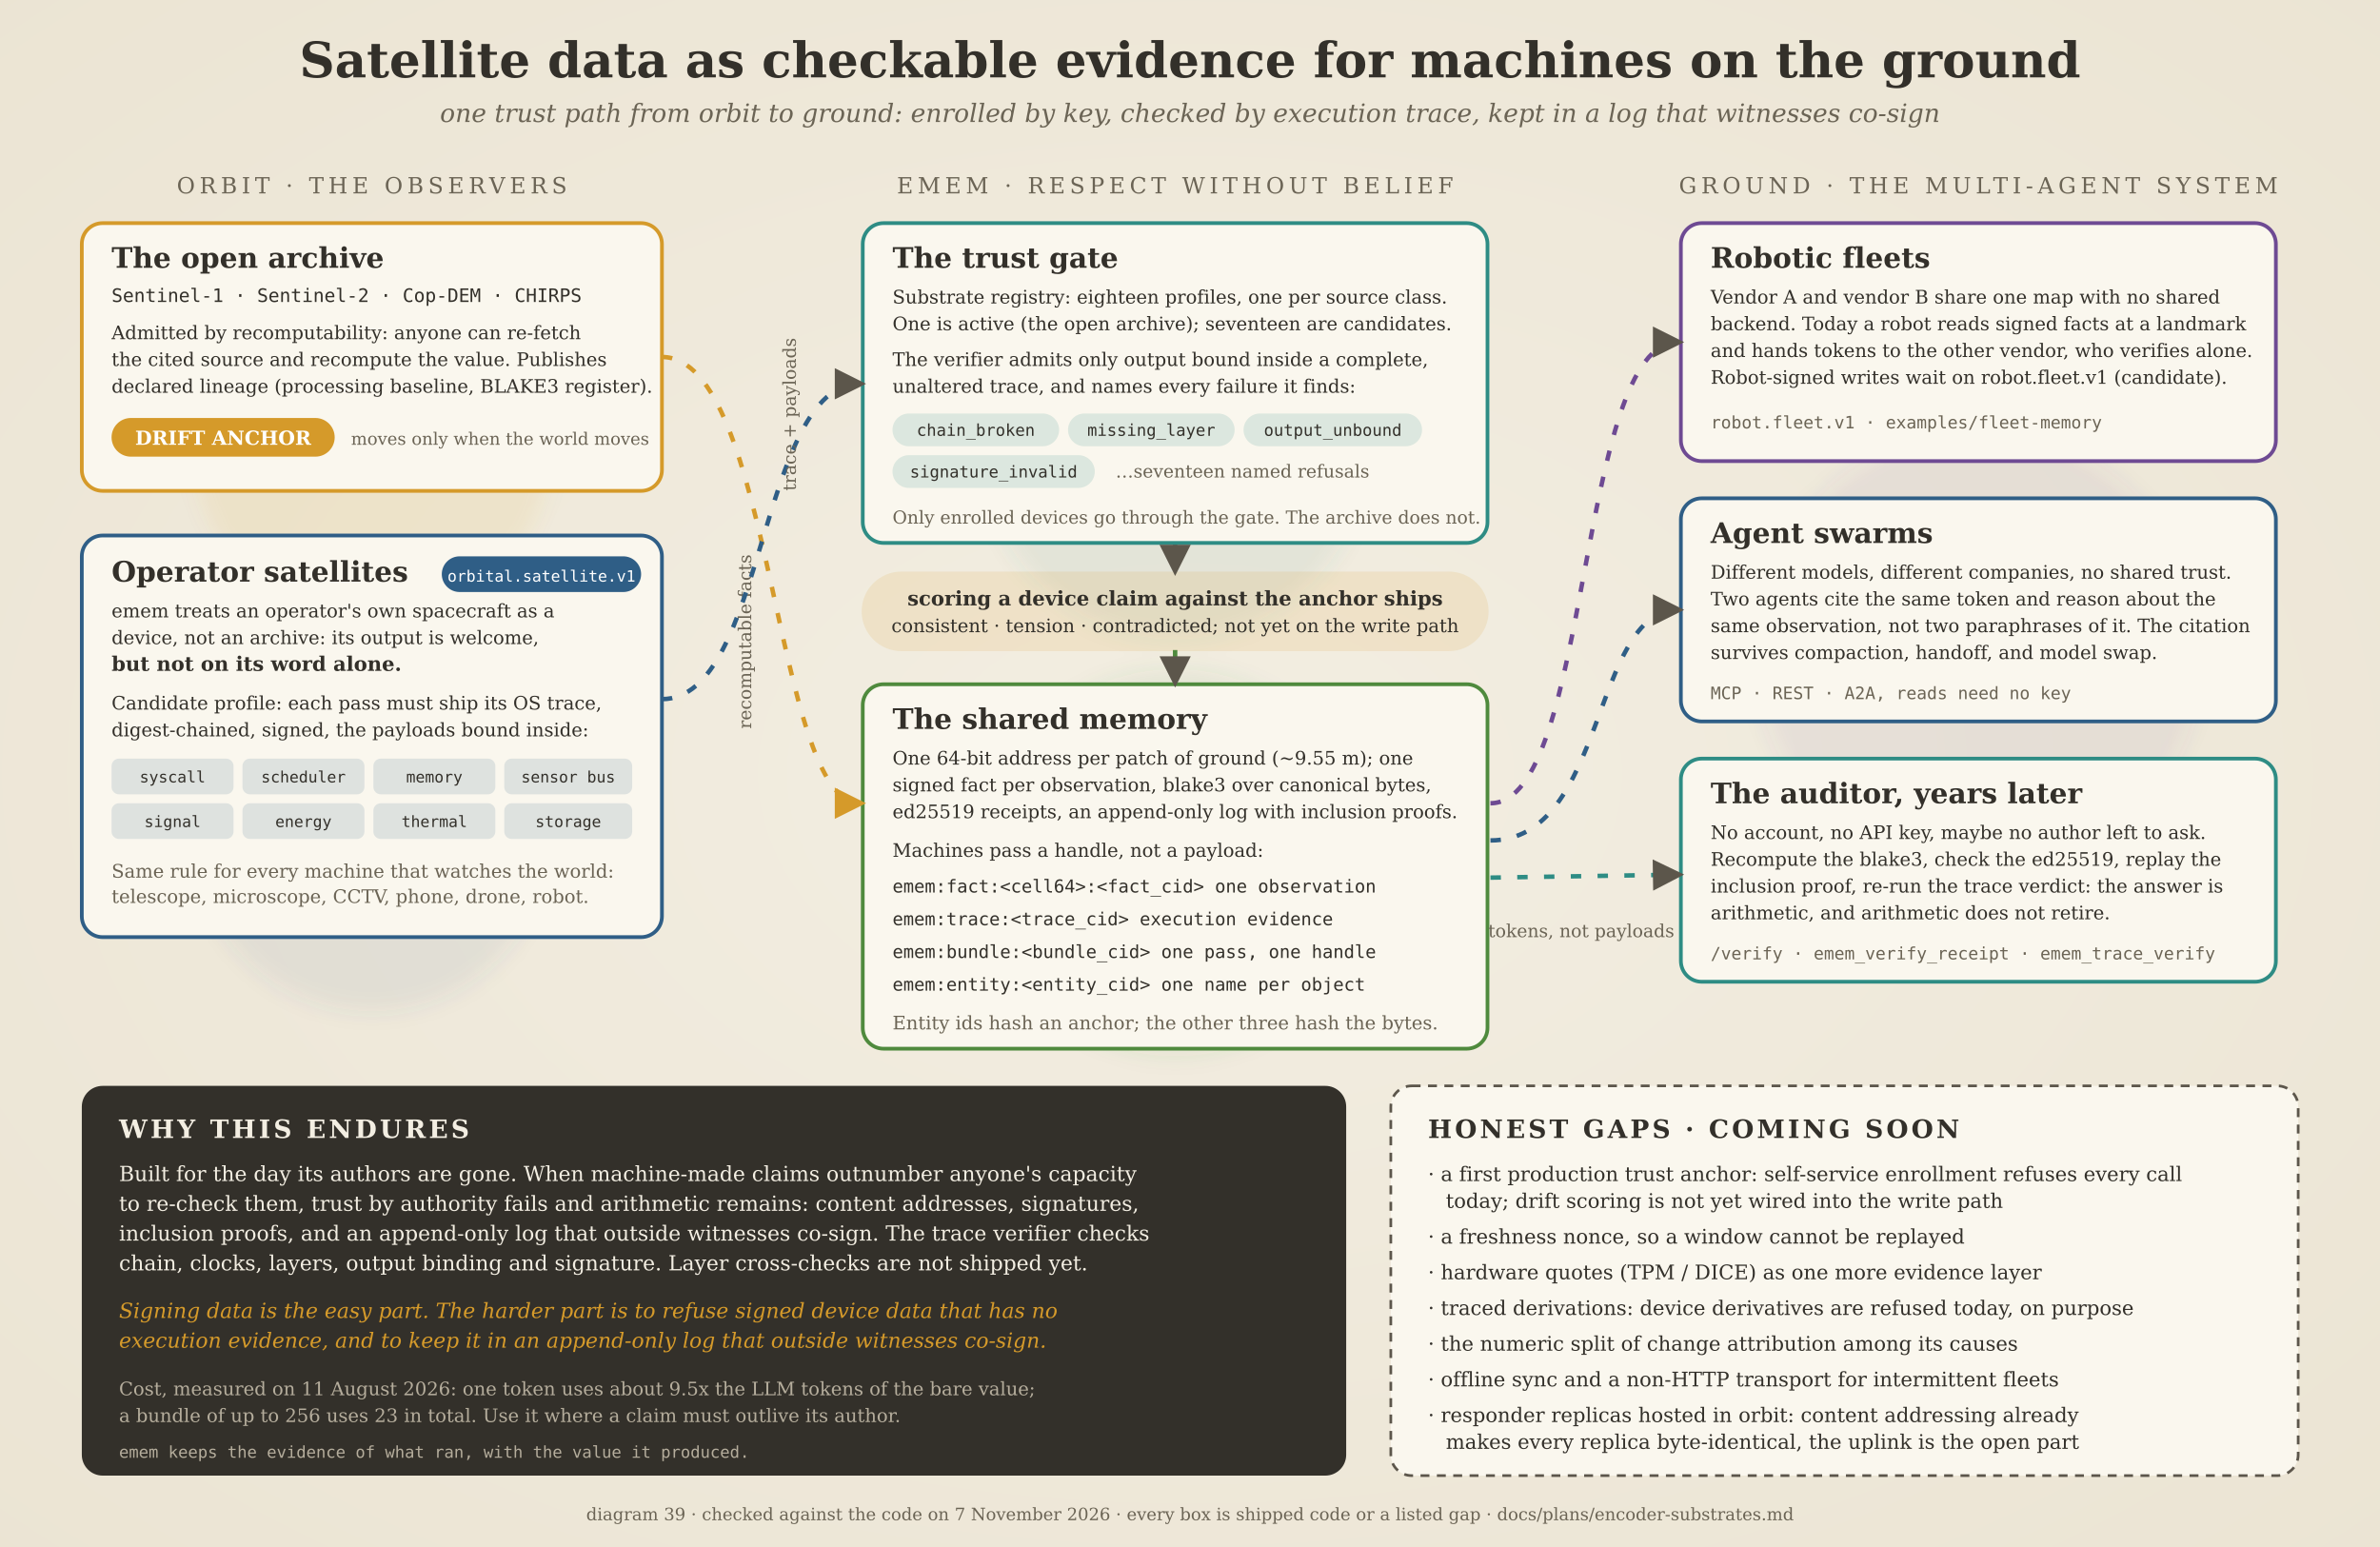
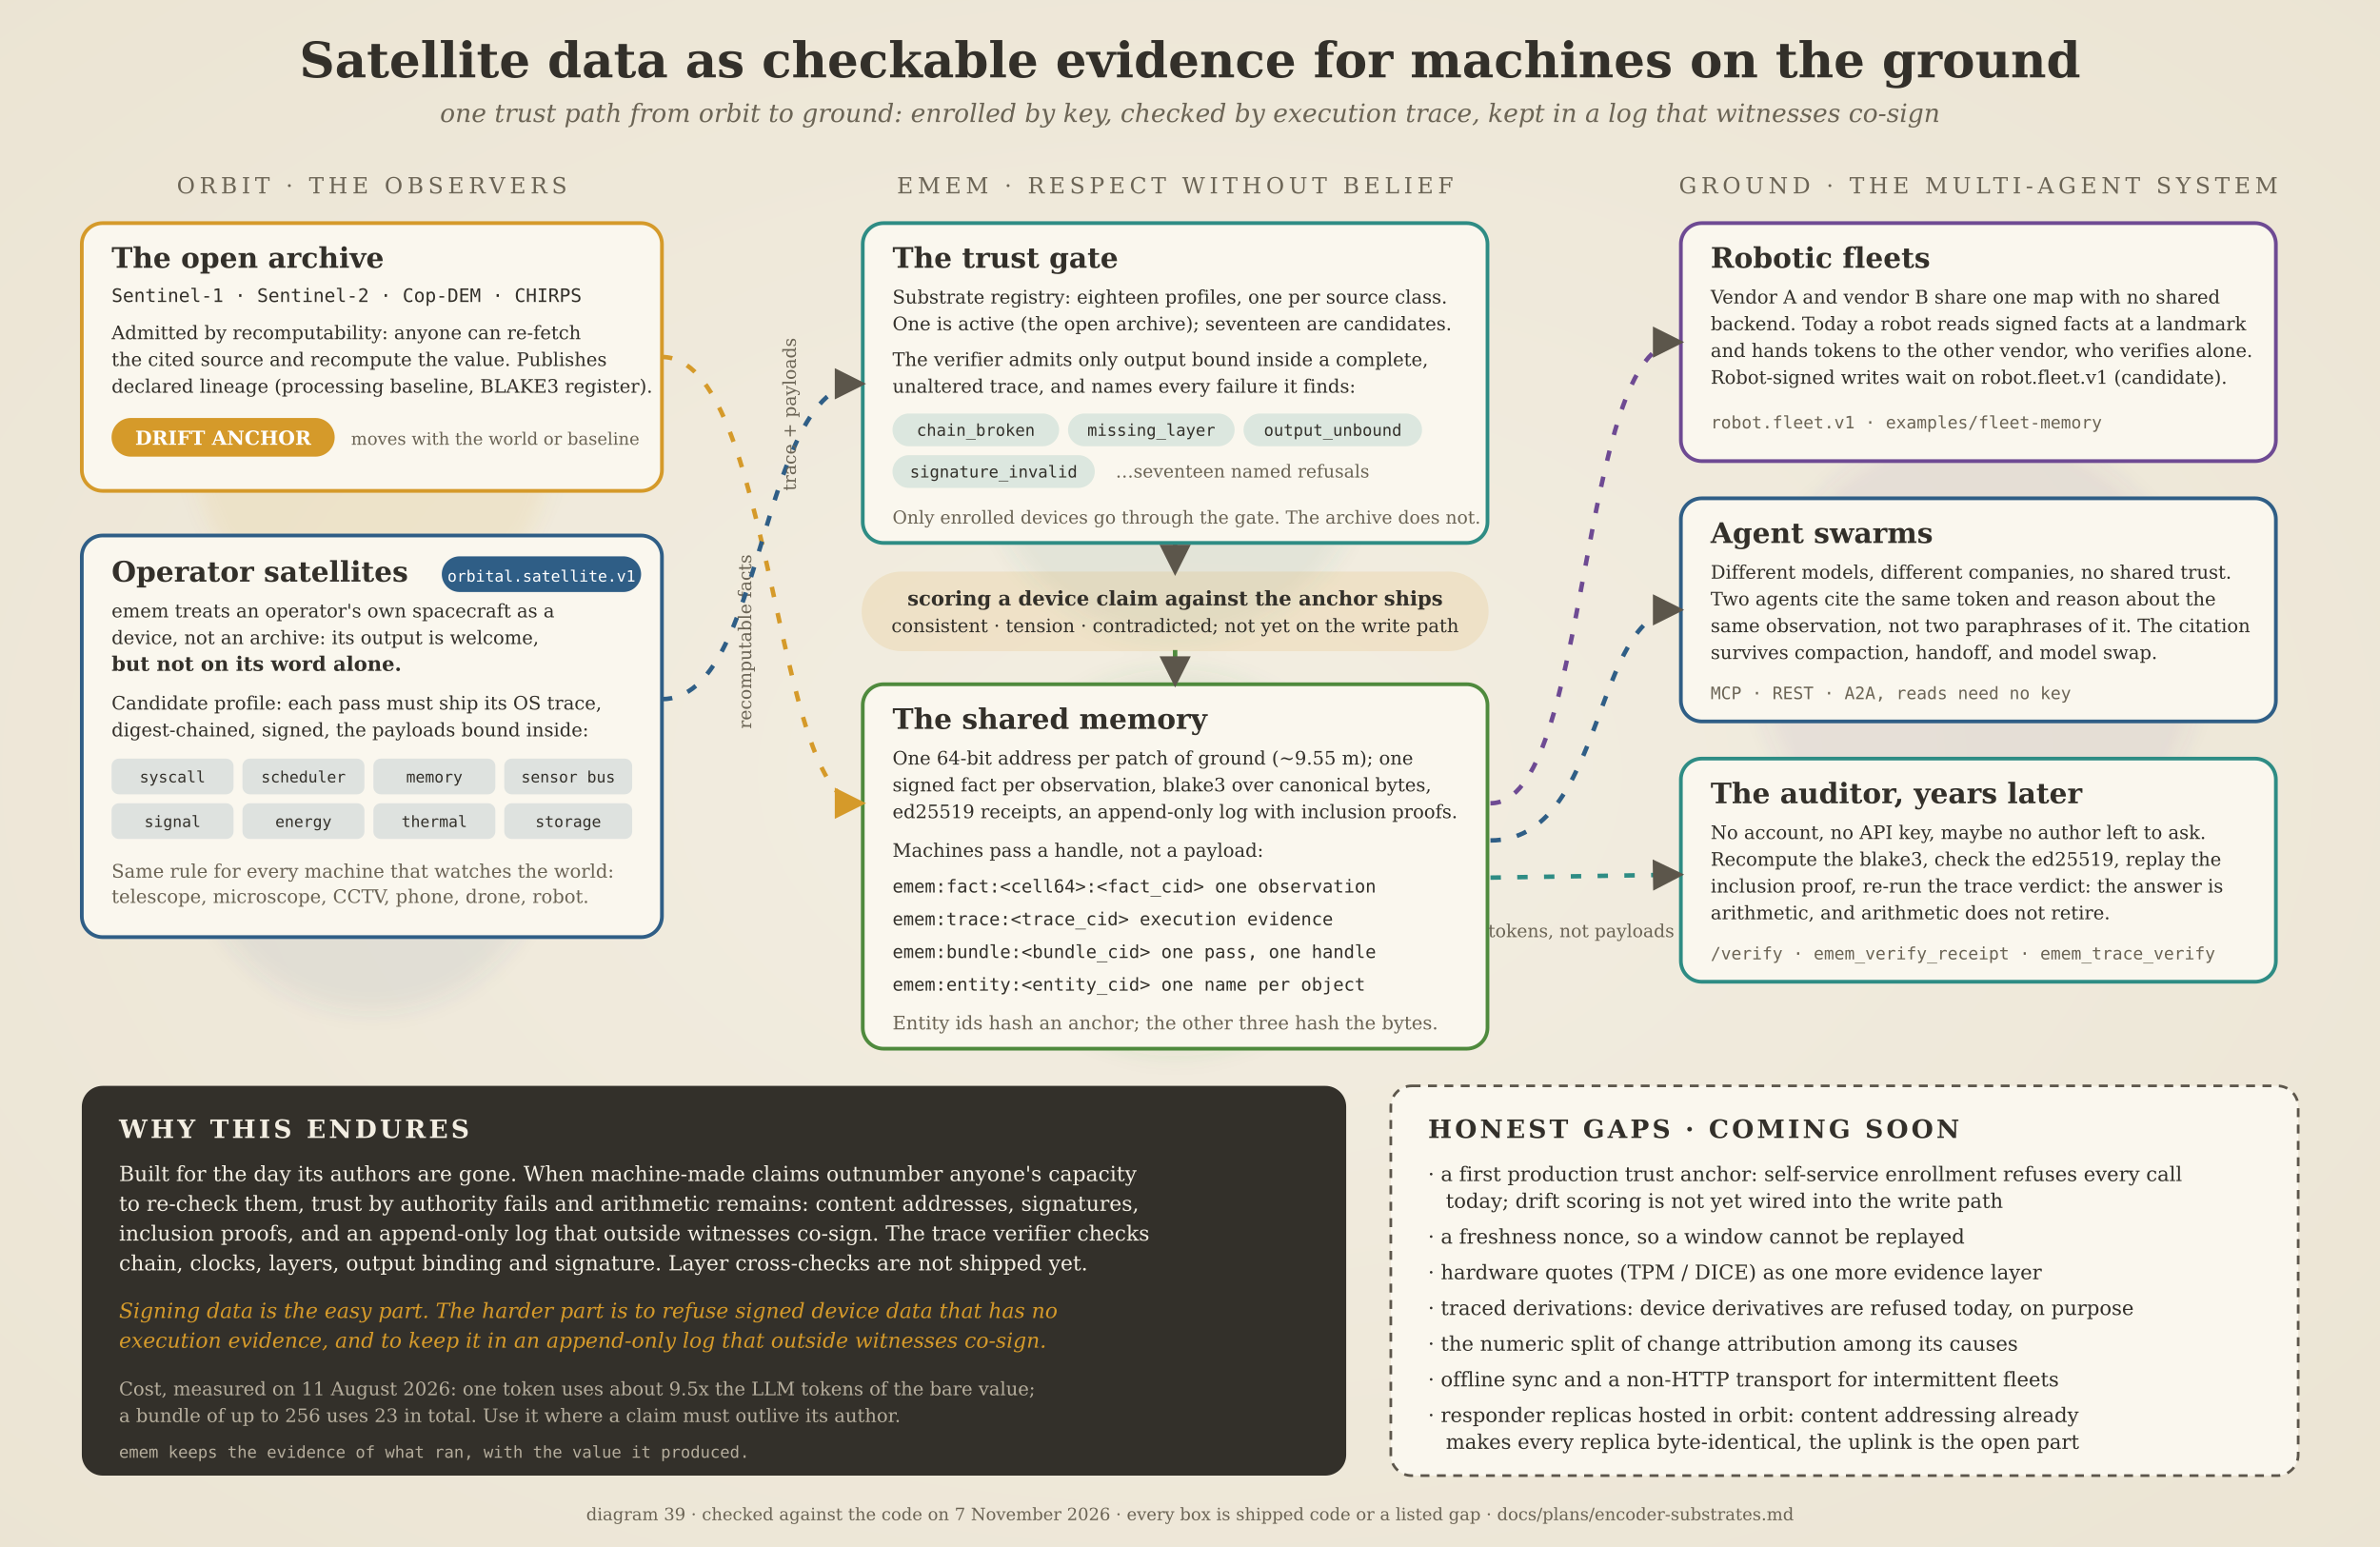
<svg xmlns="http://www.w3.org/2000/svg" viewBox="0 0 1600 1040" width="1600" height="1040" role="img" lang="en" aria-labelledby="title">
  <defs>
    <radialGradient id="paper" cx="50%" cy="50%" r="72%">
      <stop offset="0%" stop-color="#f3eee2" />
      <stop offset="100%" stop-color="#ebe4d3" />
    </radialGradient>
    <filter id="blur" x="-30%" y="-30%" width="160%" height="160%">
      <feGaussianBlur stdDeviation="7" />
    </filter>
    <marker id="arr" viewBox="0 0 10 10" refX="8" refY="5" markerWidth="7" markerHeight="7" orient="auto-start-reverse">
      <path d="M0,0 L10,5 L0,10 z" fill="#5c564b" />
    </marker>
    <marker id="arrAmber" viewBox="0 0 10 10" refX="8" refY="5" markerWidth="7" markerHeight="7" orient="auto-start-reverse">
      <path d="M0,0 L10,5 L0,10 z" fill="#d59a2a" />
    </marker>
    <style>
.flowline{stroke-dasharray:7 11;animation:emflow 1.25s linear infinite}
@keyframes emflow{to{stroke-dashoffset:-18}}
.pulse{animation:empulse 3.4s ease-in-out infinite}
@keyframes empulse{0%,100%{opacity:.35}50%{opacity:1}}
@media(prefers-reduced-motion:reduce){.flowline{animation:none}.pulse{animation:none}}
.h{font-family:Georgia,'DejaVu Serif',serif;fill:#33302a}
.m{font-family:'DejaVu Sans Mono','JetBrains Mono',ui-monospace,monospace;fill:#33302a}
.dim{fill:#6b6455}
</style>
  </defs>
  <rect width="1600" height="1040" fill="url(#paper)" />
  <g filter="url(#blur)">
    <circle cx="250" cy="300" r="120" fill="#d59a2a" opacity="0.08" />
    <circle cx="250" cy="560" r="120" fill="#2f5e86" opacity="0.08" />
    <circle cx="790" cy="300" r="130" fill="#2e8c84" opacity="0.08" />
    <circle cx="790" cy="580" r="130" fill="#4f8a3d" opacity="0.08" />
    <circle cx="1330" cy="440" r="150" fill="#6e4a93" opacity="0.07" />
  </g>
  <text x="800" y="52" text-anchor="middle" class="h" font-size="33" font-weight="bold">Satellite data as checkable evidence for machines on the ground</text>
  <text x="800" y="82" text-anchor="middle" class="h dim" font-size="17" font-style="italic">one trust path from orbit to ground: enrolled by key, checked by execution trace, kept in a log that witnesses co-sign</text>
  <text x="250" y="130" text-anchor="middle" class="h dim" font-size="15" letter-spacing="3">ORBIT · THE OBSERVERS</text>
  <rect x="55" y="150" width="390" height="180" rx="14" fill="#faf7ee" stroke="#d59a2a" stroke-width="2.5" />
  <text x="75" y="180" class="h" font-size="19" font-weight="bold">The open archive</text>
  <text x="75" y="203" class="m" font-size="12.5">Sentinel-1 · Sentinel-2 · Cop-DEM · CHIRPS</text>
  <text x="75" y="228" class="h" font-size="12.5">Admitted by recomputability: anyone can re-fetch</text>
  <text x="75" y="246" class="h" font-size="12.5">the cited source and recompute the value. Publishes</text>
  <text x="75" y="264" class="h" font-size="12.5">declared lineage (processing baseline, BLAKE3 register).</text>
  <rect x="75" y="281" width="150" height="26" rx="13" fill="#d59a2a" />
  <text x="150" y="299" text-anchor="middle" class="h" font-size="13" font-weight="bold" style="fill:#fff">DRIFT ANCHOR</text>
-   <text x="236" y="299" class="h dim" font-size="11.5">moves only when the world moves</text>
+   <text x="236" y="299" class="h dim" font-size="11.5">moves with the world or baseline</text>
  <rect x="55" y="360" width="390" height="270" rx="14" fill="#faf7ee" stroke="#2f5e86" stroke-width="2.5" />
  <text x="75" y="391" class="h" font-size="19" font-weight="bold">Operator satellites</text>
  <rect x="297" y="374" width="134" height="24" rx="12" fill="#2f5e86" />
  <text x="364" y="391" text-anchor="middle" class="m" font-size="10.5" style="fill:#fff">orbital.satellite.v1</text>
  <text x="75" y="415" class="h" font-size="12.5">emem treats an operator's own spacecraft as a</text>
  <text x="75" y="433" class="h" font-size="12.5">device, not an archive: its output is welcome,</text>
  <text x="75" y="451" class="h" font-size="13.5" font-weight="bold">but not on its word alone.</text>
  <text x="75" y="477" class="h" font-size="12.5">Candidate profile: each pass must ship its OS trace,</text>
  <text x="75" y="495" class="h" font-size="12.5">digest-chained, signed, the payloads bound inside:</text>
  <g class="m" font-size="10.5">
    <rect x="75" y="510" width="82" height="24" rx="5" fill="#2f5e86" opacity="0.14" />
    <text x="116" y="526" text-anchor="middle">syscall</text>
    <rect x="163" y="510" width="82" height="24" rx="5" fill="#2f5e86" opacity="0.14" />
    <text x="204" y="526" text-anchor="middle">scheduler</text>
    <rect x="251" y="510" width="82" height="24" rx="5" fill="#2f5e86" opacity="0.14" />
    <text x="292" y="526" text-anchor="middle">memory</text>
    <rect x="339" y="510" width="86" height="24" rx="5" fill="#2f5e86" opacity="0.14" />
    <text x="382" y="526" text-anchor="middle">sensor bus</text>
    <rect x="75" y="540" width="82" height="24" rx="5" fill="#2f5e86" opacity="0.14" />
    <text x="116" y="556" text-anchor="middle">signal</text>
    <rect x="163" y="540" width="82" height="24" rx="5" fill="#2f5e86" opacity="0.14" />
    <text x="204" y="556" text-anchor="middle">energy</text>
    <rect x="251" y="540" width="82" height="24" rx="5" fill="#2f5e86" opacity="0.14" />
    <text x="292" y="556" text-anchor="middle">thermal</text>
    <rect x="339" y="540" width="86" height="24" rx="5" fill="#2f5e86" opacity="0.14" />
    <text x="382" y="556" text-anchor="middle">storage</text>
  </g>
  <text x="75" y="590" class="h dim" font-size="12.5">Same rule for every machine that watches the world:</text>
  <text x="75" y="607" class="h dim" font-size="12.5">telescope, microscope, CCTV, phone, drone, robot.</text>
  <text x="790" y="130" text-anchor="middle" class="h dim" font-size="15" letter-spacing="3">EMEM · RESPECT WITHOUT BELIEF</text>
  <rect x="580" y="150" width="420" height="215" rx="14" fill="#faf7ee" stroke="#2e8c84" stroke-width="2.5" />
  <text x="600" y="180" class="h" font-size="19" font-weight="bold">The trust gate</text>
  <text x="600" y="204" class="h" font-size="12.5">Substrate registry: eighteen profiles, one per source class.</text>
  <text x="600" y="222" class="h" font-size="12.5">One is active (the open archive); seventeen are candidates.</text>
  <text x="600" y="246" class="h" font-size="12.5">The verifier admits only output bound inside a complete,</text>
  <text x="600" y="264" class="h" font-size="12.5">unaltered trace, and names every failure it finds:</text>
  <g class="m" font-size="11">
    <rect x="600" y="278" width="112" height="22" rx="11" fill="#2e8c84" opacity="0.15" />
    <text x="656" y="293" text-anchor="middle">chain_broken</text>
    <rect x="718" y="278" width="112" height="22" rx="11" fill="#2e8c84" opacity="0.15" />
    <text x="774" y="293" text-anchor="middle">missing_layer</text>
    <rect x="836" y="278" width="120" height="22" rx="11" fill="#2e8c84" opacity="0.15" />
    <text x="896" y="293" text-anchor="middle">output_unbound</text>
    <rect x="600" y="306" width="136" height="22" rx="11" fill="#2e8c84" opacity="0.15" />
    <text x="668" y="321" text-anchor="middle">signature_invalid</text>
    <text x="750" y="321" class="h dim" font-size="12">…seventeen named refusals</text>
  </g>
  <text x="600" y="352" class="h dim" font-size="12">Only enrolled devices go through the gate. The archive does not.</text>
  <rect x="580" y="385" width="420" height="52" rx="26" fill="#d59a2a" opacity="0.13" stroke="#d59a2a" stroke-width="1.5" />
  <text x="790" y="407" text-anchor="middle" class="h" font-size="13.5" font-weight="bold">scoring a device claim against the anchor ships</text>
  <text x="790" y="425" text-anchor="middle" class="h" font-size="12.5">consistent · tension · contradicted; not yet on the write path</text>
  <rect x="580" y="460" width="420" height="245" rx="14" fill="#faf7ee" stroke="#4f8a3d" stroke-width="2.5" />
  <text x="600" y="490" class="h" font-size="19" font-weight="bold">The shared memory</text>
  <text x="600" y="514" class="h" font-size="12.5">One 64-bit address per patch of ground (~9.55 m); one</text>
  <text x="600" y="532" class="h" font-size="12.5">signed fact per observation, blake3 over canonical bytes,</text>
  <text x="600" y="550" class="h" font-size="12.5">ed25519 receipts, an append-only log with inclusion proofs.</text>
  <text x="600" y="576" class="h" font-size="12.5">Machines pass a handle, not a payload:</text>
  <g class="m" font-size="12">
    <text x="600" y="600">emem:fact:&lt;cell64&gt;:&lt;fact_cid&gt;  one observation</text>
    <text x="600" y="622">emem:trace:&lt;trace_cid&gt;       execution evidence</text>
    <text x="600" y="644">emem:bundle:&lt;bundle_cid&gt;     one pass, one handle</text>
    <text x="600" y="666">emem:entity:&lt;entity_cid&gt;     one name per object</text>
  </g>
  <text x="600" y="692" class="h dim" font-size="12.5">Entity ids hash an anchor; the other three hash the bytes.</text>
  <text x="1330" y="130" text-anchor="middle" class="h dim" font-size="15" letter-spacing="3">GROUND · THE MULTI-AGENT SYSTEM</text>
  <rect x="1130" y="150" width="400" height="160" rx="14" fill="#faf7ee" stroke="#6e4a93" stroke-width="2.5" />
  <text x="1150" y="180" class="h" font-size="19" font-weight="bold">Robotic fleets</text>
  <text x="1150" y="204" class="h" font-size="12.5">Vendor A and vendor B share one map with no shared</text>
  <text x="1150" y="222" class="h" font-size="12.5">backend. Today a robot reads signed facts at a landmark</text>
  <text x="1150" y="240" class="h" font-size="12.5">and hands tokens to the other vendor, who verifies alone.</text>
  <text x="1150" y="258" class="h" font-size="12.5">Robot-signed writes wait on robot.fleet.v1 (candidate).</text>
  <text x="1150" y="288" class="m dim" font-size="11.5">robot.fleet.v1 · examples/fleet-memory</text>
  <rect x="1130" y="335" width="400" height="150" rx="14" fill="#faf7ee" stroke="#2f5e86" stroke-width="2.5" />
  <text x="1150" y="365" class="h" font-size="19" font-weight="bold">Agent swarms</text>
  <text x="1150" y="389" class="h" font-size="12.5">Different models, different companies, no shared trust.</text>
  <text x="1150" y="407" class="h" font-size="12.5">Two agents cite the same token and reason about the</text>
  <text x="1150" y="425" class="h" font-size="12.5">same observation, not two paraphrases of it. The citation</text>
  <text x="1150" y="443" class="h" font-size="12.5">survives compaction, handoff, and model swap.</text>
  <text x="1150" y="470" class="m dim" font-size="11.5">MCP · REST · A2A, reads need no key</text>
  <rect x="1130" y="510" width="400" height="150" rx="14" fill="#faf7ee" stroke="#2e8c84" stroke-width="2.5" />
  <text x="1150" y="540" class="h" font-size="19" font-weight="bold">The auditor, years later</text>
  <text x="1150" y="564" class="h" font-size="12.5">No account, no API key, maybe no author left to ask.</text>
  <text x="1150" y="582" class="h" font-size="12.5">Recompute the blake3, check the ed25519, replay the</text>
  <text x="1150" y="600" class="h" font-size="12.5">inclusion proof, re-run the trace verdict: the answer is</text>
  <text x="1150" y="618" class="h" font-size="12.5">arithmetic, and arithmetic does not retire.</text>
  <text x="1150" y="645" class="m dim" font-size="11.5">/verify · emem_verify_receipt · emem_trace_verify</text>
  <path class="flowline" d="M445,240 C520,240 520,540 578,540" fill="none" stroke="#d59a2a" stroke-width="3" marker-end="url(#arrAmber)" />
  <text x="505" y="490" class="h dim" font-size="12" transform="rotate(-90 505 490)">recomputable facts</text>
  <path class="flowline" d="M445,470 C515,470 510,258 578,258" fill="none" stroke="#2f5e86" stroke-width="3" marker-end="url(#arr)" />
  <text x="535" y="330" class="h dim" font-size="12" transform="rotate(-90 535 330)">trace + payloads</text>
  <path class="flowline" d="M790,365 L790,383" fill="none" stroke="#2e8c84" stroke-width="3" marker-end="url(#arr)" />
  <path class="flowline" d="M790,437 L790,458" fill="none" stroke="#4f8a3d" stroke-width="3" marker-end="url(#arr)" />
  <path class="flowline" d="M1002,540 C1070,540 1060,230 1128,230" fill="none" stroke="#6e4a93" stroke-width="3" marker-end="url(#arr)" />
  <path class="flowline" d="M1002,565 C1080,565 1070,410 1128,410" fill="none" stroke="#2f5e86" stroke-width="3" marker-end="url(#arr)" />
  <path class="flowline" d="M1002,590 L1128,588" fill="none" stroke="#2e8c84" stroke-width="3" marker-end="url(#arr)" />
  <text x="1063" y="630" text-anchor="middle" class="h dim" font-size="12">tokens, not payloads</text>
  <rect x="55" y="730" width="850" height="262" rx="14" fill="#33302a" />
  <text x="80" y="765" class="h" font-size="17" font-weight="bold" style="fill:#f3eee2" letter-spacing="2">WHY THIS ENDURES</text>
  <text x="80" y="794" class="h" font-size="14" style="fill:#f3eee2">Built for the day its authors are gone. When machine-made claims outnumber anyone's capacity</text>
  <text x="80" y="814" class="h" font-size="14" style="fill:#f3eee2">to re-check them, trust by authority fails and arithmetic remains: content addresses, signatures,</text>
  <text x="80" y="834" class="h" font-size="14" style="fill:#f3eee2">inclusion proofs, and an append-only log that outside witnesses co-sign. The trace verifier checks</text>
  <text x="80" y="854" class="h" font-size="14" style="fill:#f3eee2">chain, clocks, layers, output binding and signature. Layer cross-checks are not shipped yet.</text>
  <text x="80" y="886" class="h" font-size="14" font-style="italic" style="fill:#d59a2a">Signing data is the easy part. The harder part is to refuse signed device data that has no</text>
  <text x="80" y="906" class="h" font-size="14" font-style="italic" style="fill:#d59a2a">execution evidence, and to keep it in an append-only log that outside witnesses co-sign.</text>
  <text x="80" y="938" class="h" font-size="12.5" style="fill:#b5ad9c">Cost, measured on 11 August 2026: one token uses about 9.5x the LLM tokens of the bare value;</text>
  <text x="80" y="956" class="h" font-size="12.5" style="fill:#b5ad9c">a bundle of up to 256 uses 23 in total. Use it where a claim must outlive its author.</text>
  <text x="80" y="980" class="m" font-size="11" style="fill:#b5ad9c">emem keeps the evidence of what ran, with the value it produced.</text>
  <rect x="935" y="730" width="610" height="262" rx="14" fill="#faf7ee" stroke="#5c564b" stroke-width="1.8" stroke-dasharray="6 5" />
  <text x="960" y="765" class="h" font-size="17" font-weight="bold" letter-spacing="2">HONEST GAPS · COMING SOON</text>
  <g class="h" font-size="13.5">
    <text x="960" y="794">· a first production trust anchor: self-service enrollment refuses every call</text>
    <text x="972" y="812">today; drift scoring is not yet wired into the write path</text>
    <text x="960" y="836">· a freshness nonce, so a window cannot be replayed</text>
    <text x="960" y="860">· hardware quotes (TPM / DICE) as one more evidence layer</text>
    <text x="960" y="884">· traced derivations: device derivatives are refused today, on purpose</text>
    <text x="960" y="908">· the numeric split of change attribution among its causes</text>
    <text x="960" y="932">· offline sync and a non-HTTP transport for intermittent fleets</text>
    <text x="960" y="956">· responder replicas hosted in orbit: content addressing already</text>
    <text x="972" y="974">makes every replica byte-identical, the uplink is the open part</text>
  </g>
  <text x="800" y="1022" text-anchor="middle" class="h dim" font-size="11.5">diagram 39 · checked against the code on 7 November 2026 · every box is shipped code or a listed gap · docs/plans/encoder-substrates.md</text>
</svg>
